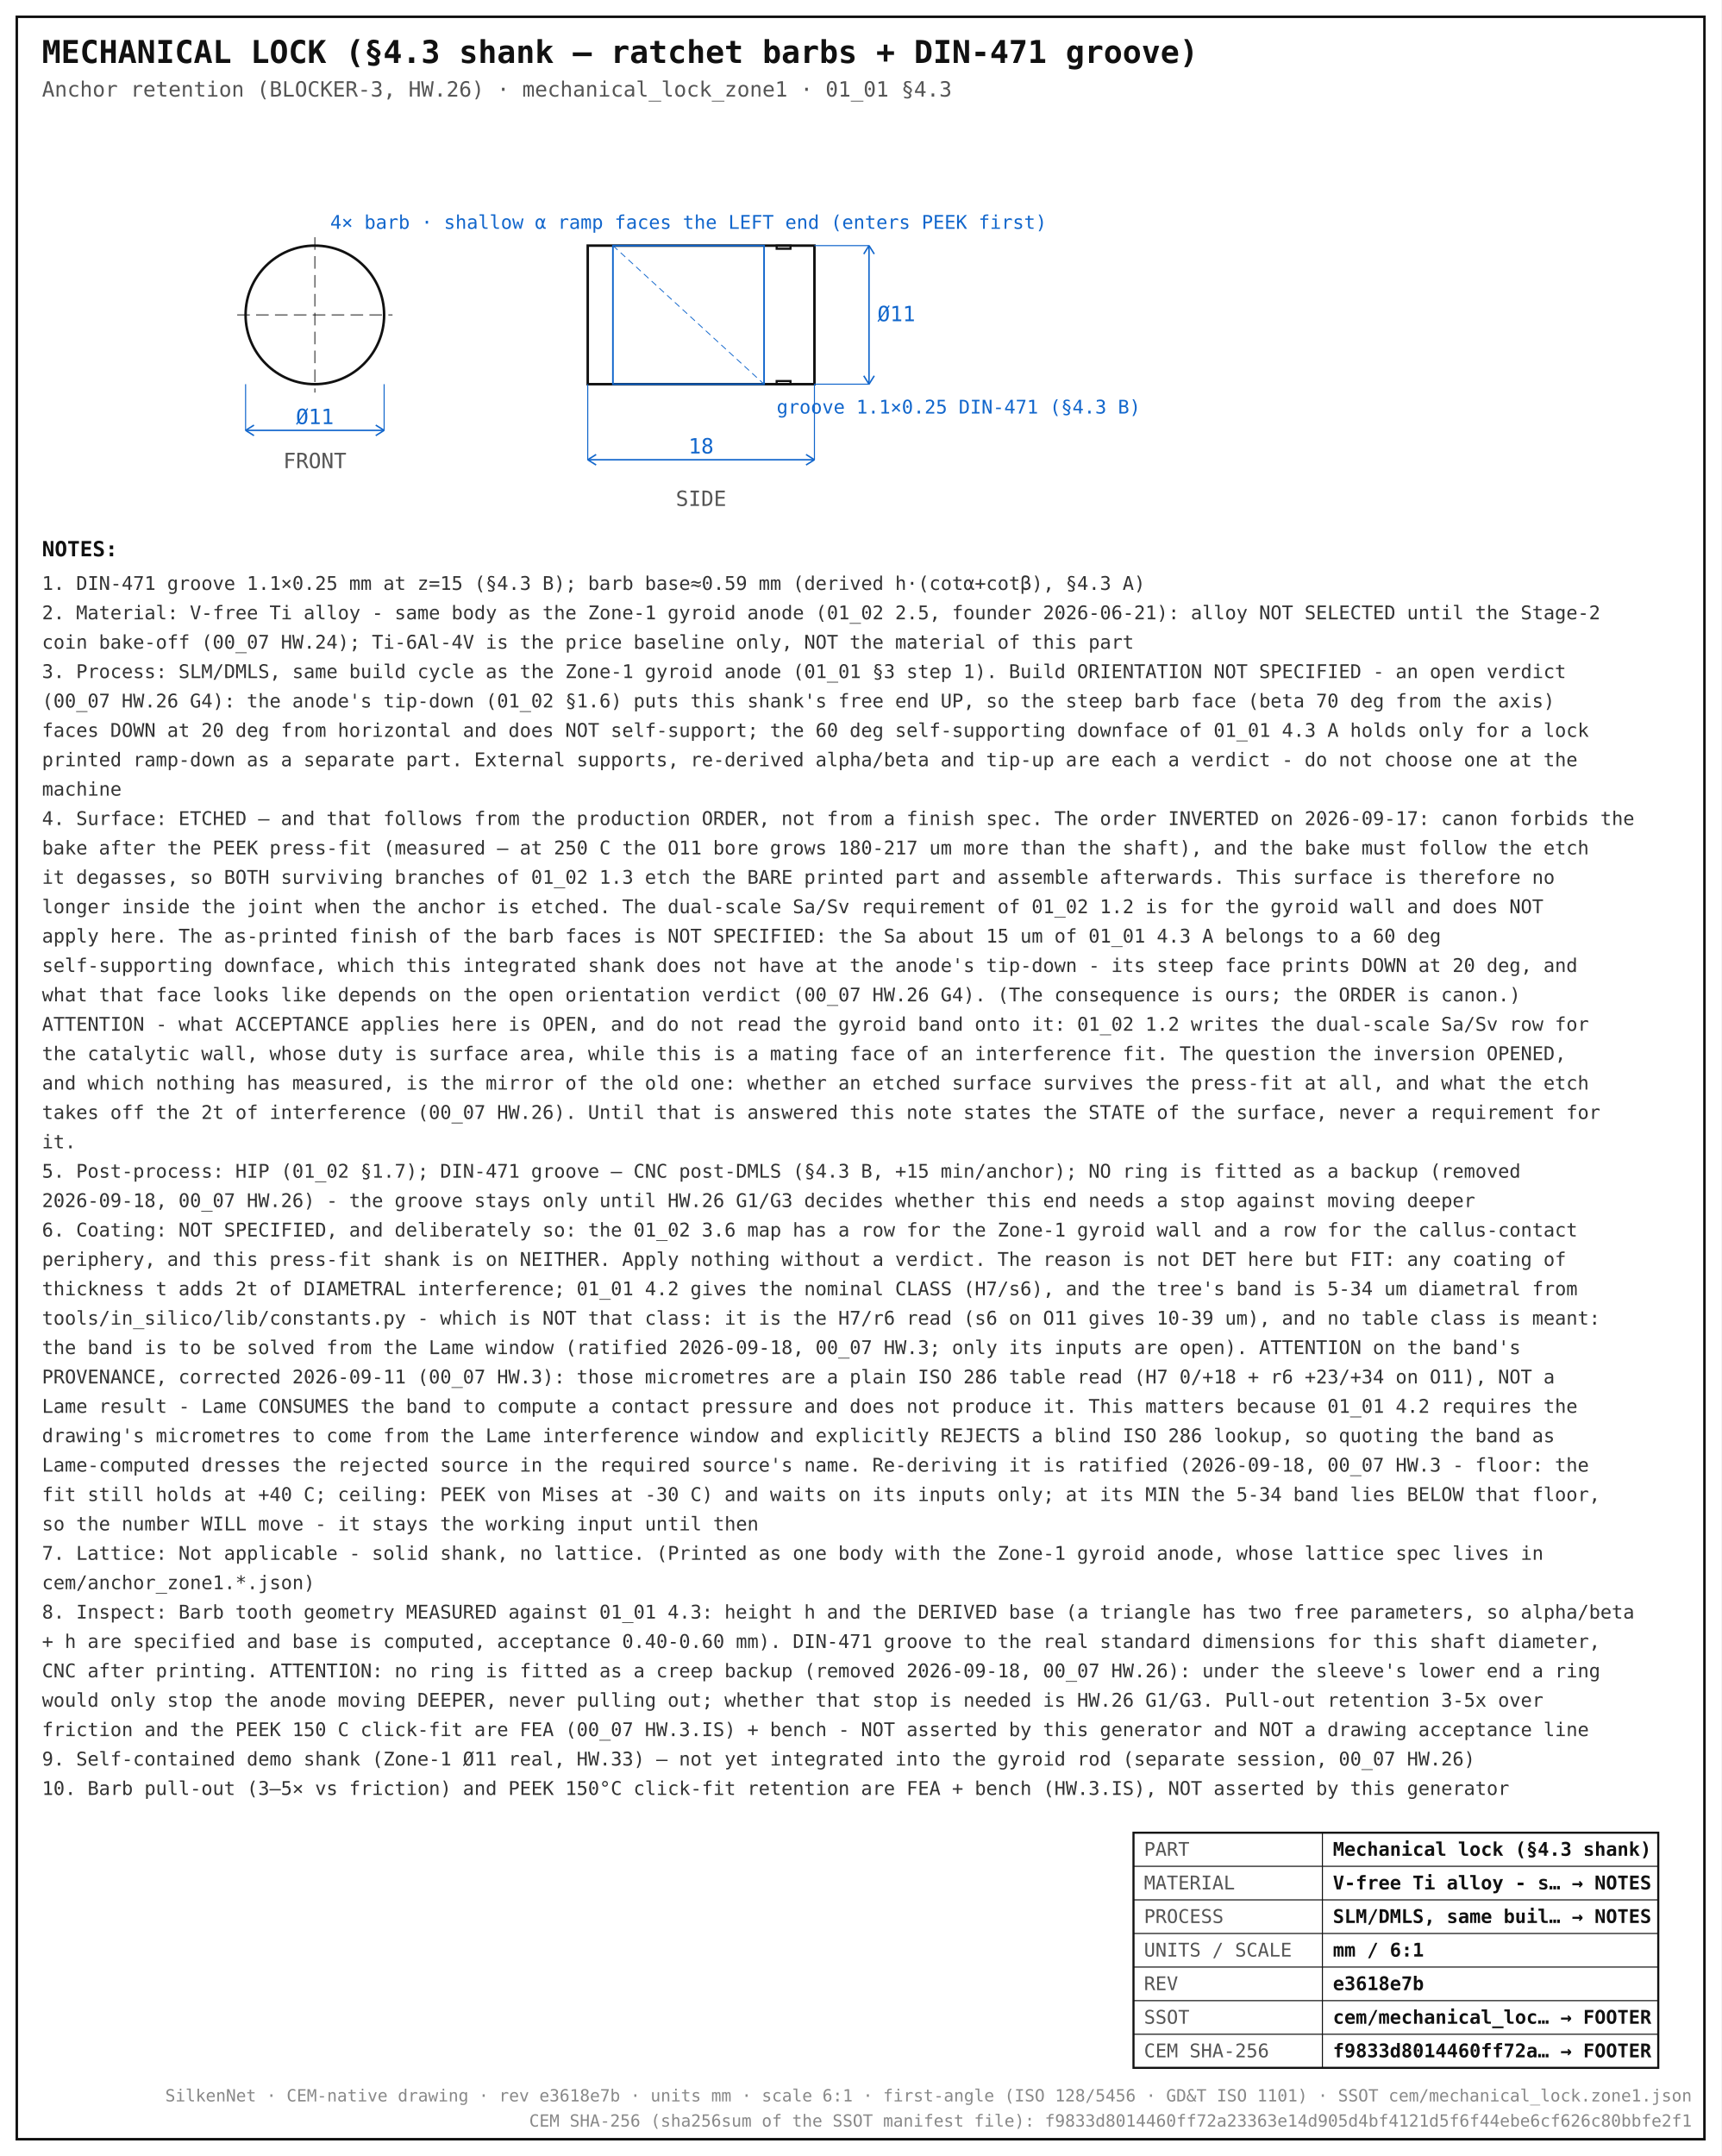
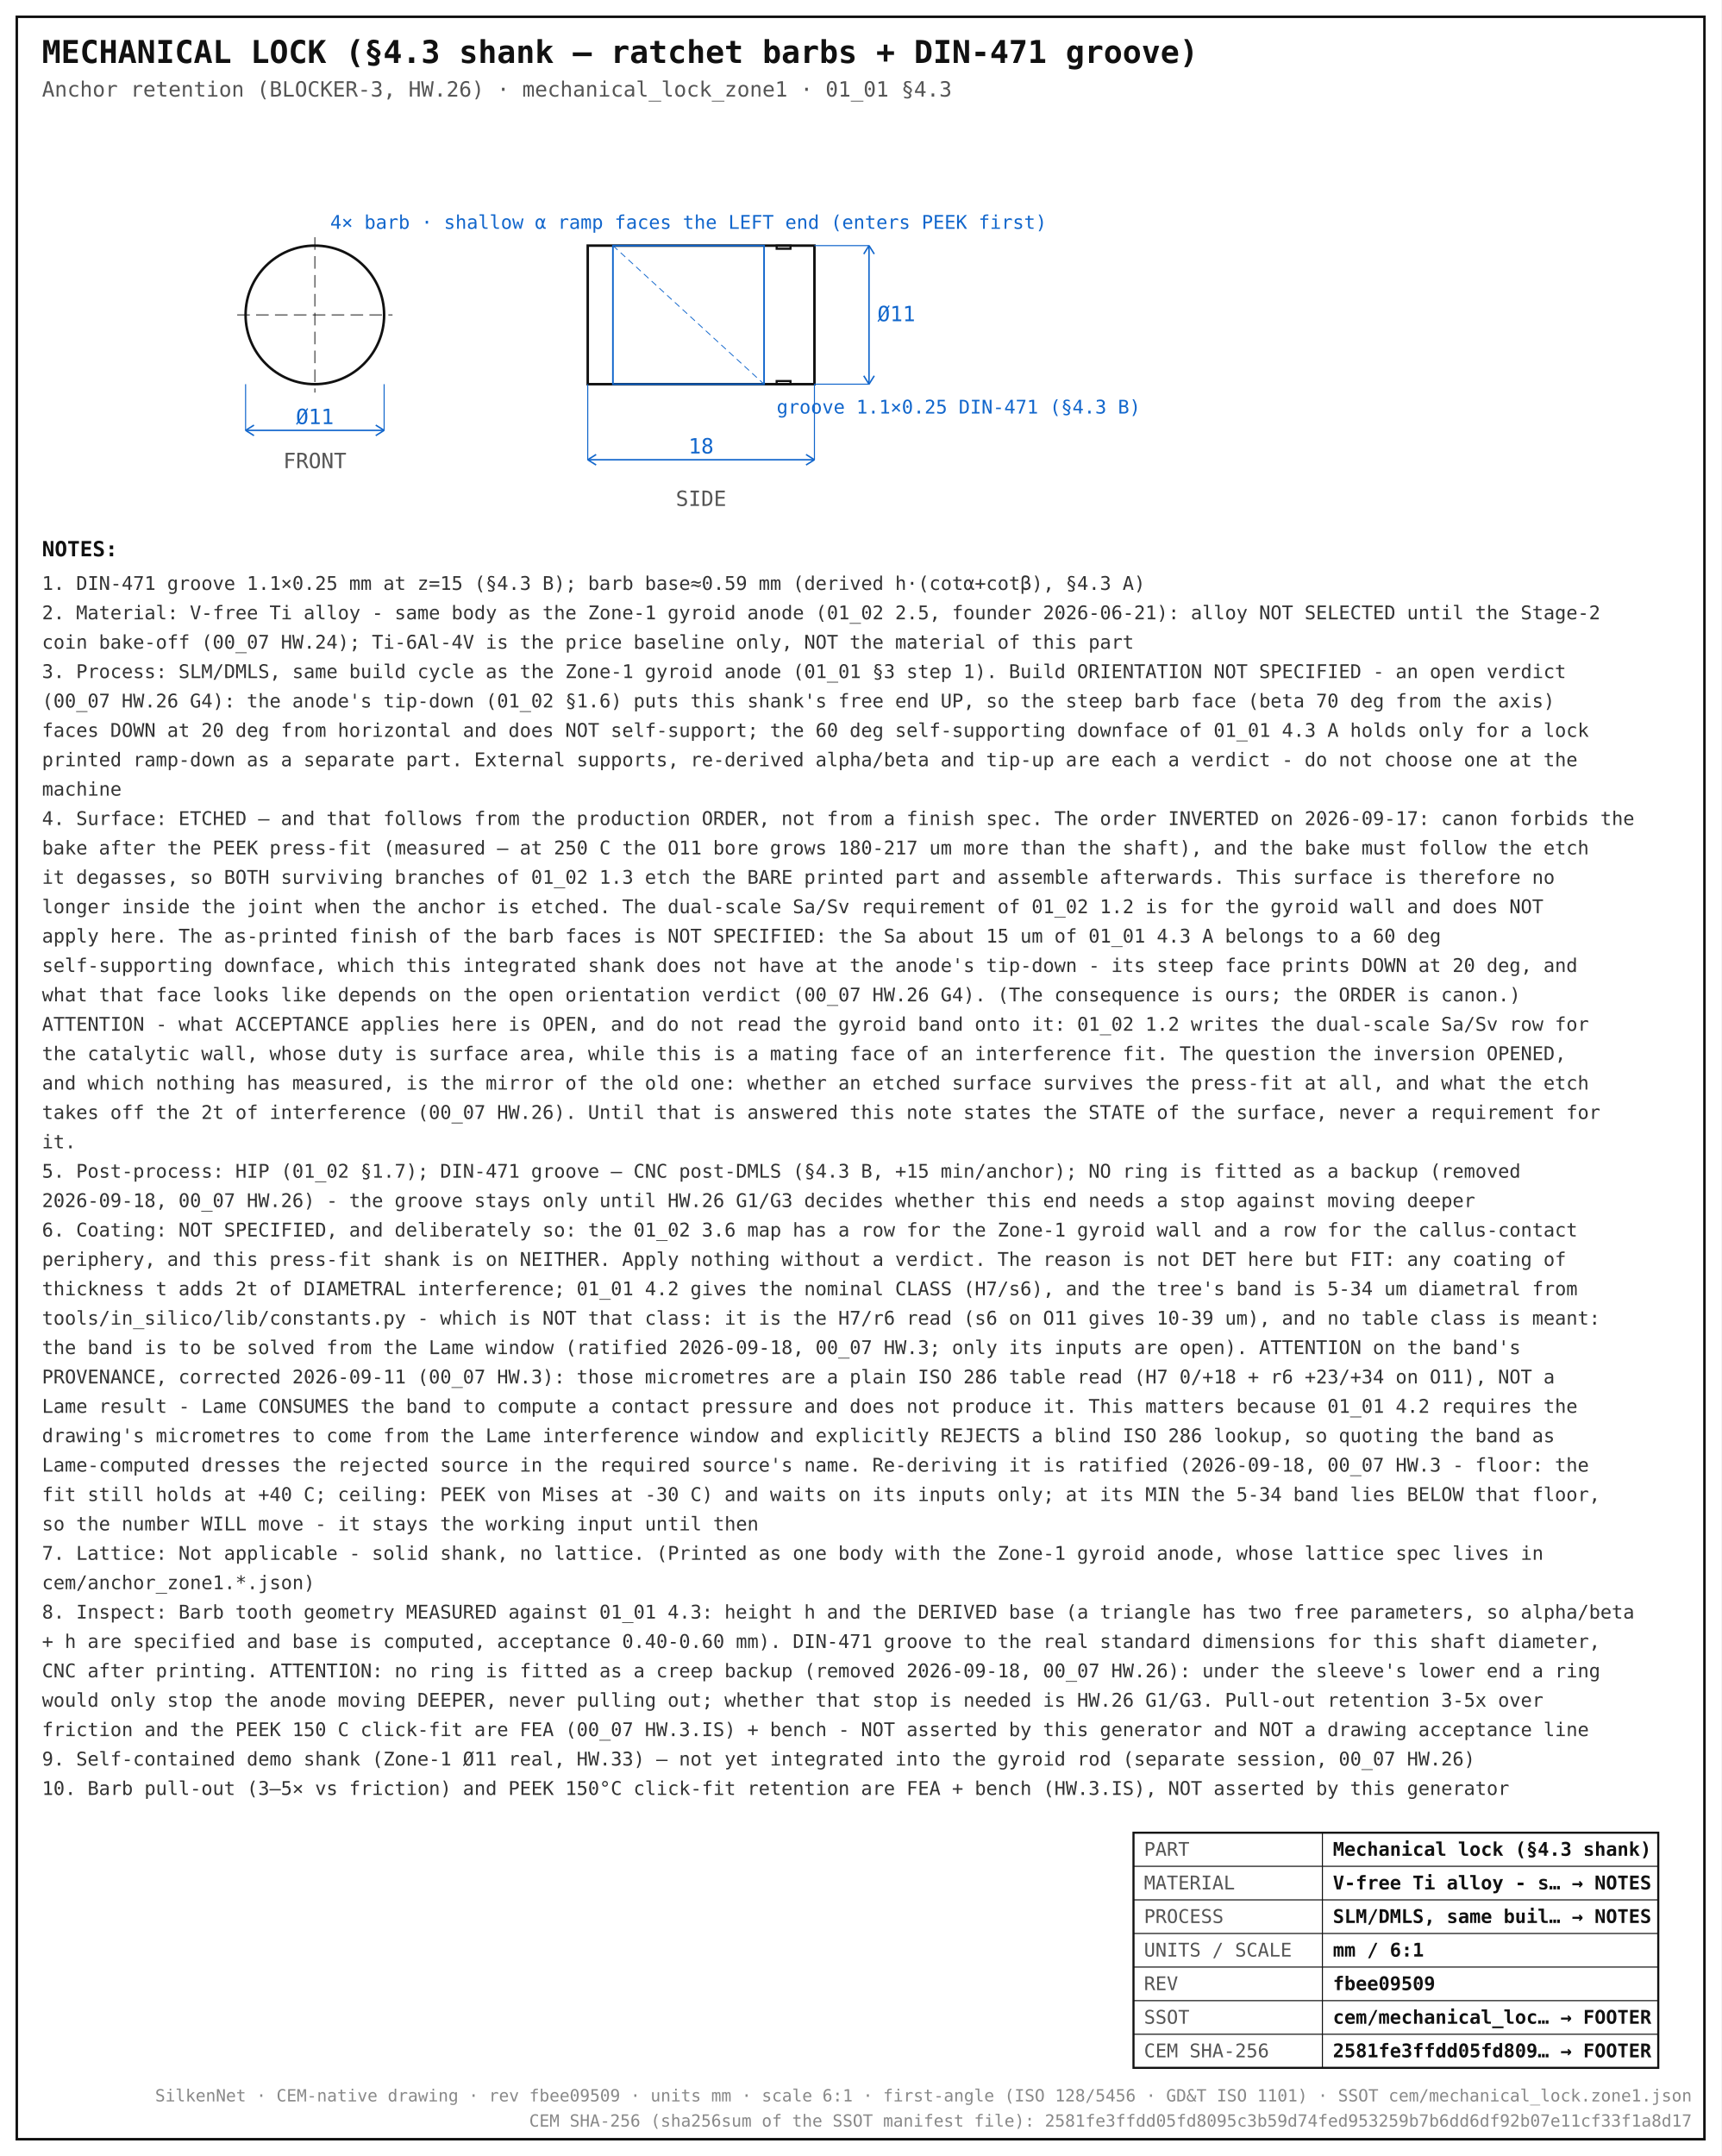
<svg xmlns="http://www.w3.org/2000/svg" width="820" height="1027" viewBox="0 0 820 1027">
  <rect x="0" y="0" width="820" height="1027" fill="white" />
  <rect x="8" y="8" width="804" height="1011" fill="none" stroke="#111" stroke-width="1.2" />
  <text x="20" y="30" font-family="monospace" font-size="15" text-anchor="start" fill="#111" font-weight="bold">MECHANICAL LOCK  (§4.3 shank — ratchet barbs + DIN-471 groove)</text>
  <text x="20" y="46" font-family="monospace" font-size="10" text-anchor="start" fill="#555" font-weight="normal">Anchor retention (BLOCKER-3, HW.26) · mechanical_lock_zone1 · 01_01 §4.3</text>
  <circle cx="150" cy="150" r="33" fill="none" stroke="#111" stroke-width="1.2" />
  <line x1="113" y1="150" x2="187" y2="150" stroke="#111" stroke-width="0.4" stroke-dasharray="6 3" />
  <line x1="150" y1="113" x2="150" y2="187" stroke="#111" stroke-width="0.4" stroke-dasharray="6 3" />
  <text x="150" y="223" font-family="monospace" font-size="10" text-anchor="middle" fill="#555" font-weight="normal">FRONT</text>
  <line x1="117" y1="183" x2="117" y2="205" stroke="#1166cc" stroke-width="0.5" />
  <line x1="183" y1="183" x2="183" y2="205" stroke="#1166cc" stroke-width="0.5" />
  <line x1="117" y1="205" x2="183" y2="205" stroke="#1166cc" stroke-width="0.7" />
  <line x1="117" y1="205" x2="121" y2="202.5" stroke="#1166cc" stroke-width="0.7" />
  <line x1="117" y1="205" x2="121" y2="207.5" stroke="#1166cc" stroke-width="0.7" />
  <line x1="183" y1="205" x2="179" y2="202.5" stroke="#1166cc" stroke-width="0.7" />
  <line x1="183" y1="205" x2="179" y2="207.5" stroke="#1166cc" stroke-width="0.7" />
  <text x="150" y="202" font-family="monospace" font-size="10" text-anchor="middle" fill="#1166cc" font-weight="normal">Ø11</text>
  <rect x="280" y="117" width="108" height="66" fill="none" stroke="#111" stroke-width="1.2" />
  <rect x="292" y="117" width="72" height="66" fill="none" stroke="#1166cc" stroke-width="0.8" />
  <line x1="292" y1="117" x2="364" y2="183" stroke="#1166cc" stroke-width="0.4" stroke-dasharray="3 2" />
  <text x="328" y="109" font-family="monospace" font-size="9" text-anchor="middle" fill="#1166cc" font-weight="normal">4× barb · shallow α ramp faces the LEFT end (enters PEEK first)</text>
  <rect x="370" y="117" width="6.6" height="1.5" fill="none" stroke="#111" stroke-width="1" />
  <rect x="370" y="181.5" width="6.6" height="1.5" fill="none" stroke="#111" stroke-width="1" />
  <text x="370" y="197" font-family="monospace" font-size="9" text-anchor="start" fill="#1166cc" font-weight="normal">groove 1.1×0.25 DIN-471 (§4.3 B)</text>
  <text x="334" y="241" font-family="monospace" font-size="10" text-anchor="middle" fill="#555" font-weight="normal">SIDE</text>
  <line x1="280" y1="183" x2="280" y2="219" stroke="#1166cc" stroke-width="0.5" />
  <line x1="388" y1="183" x2="388" y2="219" stroke="#1166cc" stroke-width="0.5" />
  <line x1="280" y1="219" x2="388" y2="219" stroke="#1166cc" stroke-width="0.7" />
  <line x1="280" y1="219" x2="284" y2="216.5" stroke="#1166cc" stroke-width="0.7" />
  <line x1="280" y1="219" x2="284" y2="221.5" stroke="#1166cc" stroke-width="0.7" />
  <line x1="388" y1="219" x2="384" y2="216.5" stroke="#1166cc" stroke-width="0.7" />
  <line x1="388" y1="219" x2="384" y2="221.5" stroke="#1166cc" stroke-width="0.7" />
  <text x="334" y="216" font-family="monospace" font-size="10" text-anchor="middle" fill="#1166cc" font-weight="normal">18</text>
  <line x1="388" y1="117" x2="414" y2="117" stroke="#1166cc" stroke-width="0.5" />
  <line x1="388" y1="183" x2="414" y2="183" stroke="#1166cc" stroke-width="0.5" />
  <line x1="414" y1="117" x2="414" y2="183" stroke="#1166cc" stroke-width="0.7" />
  <line x1="414" y1="117" x2="411.5" y2="121" stroke="#1166cc" stroke-width="0.7" />
  <line x1="414" y1="117" x2="416.5" y2="121" stroke="#1166cc" stroke-width="0.7" />
  <line x1="414" y1="183" x2="411.5" y2="179" stroke="#1166cc" stroke-width="0.7" />
  <line x1="414" y1="183" x2="416.5" y2="179" stroke="#1166cc" stroke-width="0.7" />
  <text x="418" y="153" font-family="monospace" font-size="10" text-anchor="start" fill="#1166cc" font-weight="normal">Ø11</text>
  <text x="20" y="265" font-family="monospace" font-size="10" text-anchor="start" fill="#111" font-weight="bold">NOTES:</text>
  <text x="20" y="281" font-family="monospace" font-size="9" text-anchor="start" fill="#333" font-weight="normal">1. DIN-471 groove 1.1×0.25 mm at z=15 (§4.3 B); barb base≈0.59 mm (derived h·(cotα+cotβ), §4.3 A)</text>
  <text x="20" y="295" font-family="monospace" font-size="9" text-anchor="start" fill="#333" font-weight="normal">2. Material: V-free Ti alloy - same body as the Zone-1 gyroid anode (01_02 2.5, founder 2026-06-21): alloy NOT SELECTED until the Stage-2</text>
  <text x="20" y="309" font-family="monospace" font-size="9" text-anchor="start" fill="#333" font-weight="normal">   coin bake-off (00_07 HW.24); Ti-6Al-4V is the price baseline only, NOT the material of this part</text>
  <text x="20" y="323" font-family="monospace" font-size="9" text-anchor="start" fill="#333" font-weight="normal">3. Process: SLM/DMLS, same build cycle as the Zone-1 gyroid anode (01_01 §3 step 1). Build ORIENTATION NOT SPECIFIED - an open verdict</text>
  <text x="20" y="337" font-family="monospace" font-size="9" text-anchor="start" fill="#333" font-weight="normal">   (00_07 HW.26 G4): the anode's tip-down (01_02 §1.6) puts this shank's free end UP, so the steep barb face (beta 70 deg from the axis)</text>
  <text x="20" y="351" font-family="monospace" font-size="9" text-anchor="start" fill="#333" font-weight="normal">   faces DOWN at 20 deg from horizontal and does NOT self-support; the 60 deg self-supporting downface of 01_01 4.3 A holds only for a lock</text>
  <text x="20" y="365" font-family="monospace" font-size="9" text-anchor="start" fill="#333" font-weight="normal">   printed ramp-down as a separate part. External supports, re-derived alpha/beta and tip-up are each a verdict - do not choose one at the</text>
  <text x="20" y="379" font-family="monospace" font-size="9" text-anchor="start" fill="#333" font-weight="normal">   machine</text>
  <text x="20" y="393" font-family="monospace" font-size="9" text-anchor="start" fill="#333" font-weight="normal">4. Surface: ETCHED — and that follows from the production ORDER, not from a finish spec. The order INVERTED on 2026-09-17: canon forbids the</text>
  <text x="20" y="407" font-family="monospace" font-size="9" text-anchor="start" fill="#333" font-weight="normal">   bake after the PEEK press-fit (measured — at 250 C the O11 bore grows 180-217 um more than the shaft), and the bake must follow the etch</text>
  <text x="20" y="421" font-family="monospace" font-size="9" text-anchor="start" fill="#333" font-weight="normal">   it degasses, so BOTH surviving branches of 01_02 1.3 etch the BARE printed part and assemble afterwards. This surface is therefore no</text>
  <text x="20" y="435" font-family="monospace" font-size="9" text-anchor="start" fill="#333" font-weight="normal">   longer inside the joint when the anchor is etched. The dual-scale Sa/Sv requirement of 01_02 1.2 is for the gyroid wall and does NOT</text>
  <text x="20" y="449" font-family="monospace" font-size="9" text-anchor="start" fill="#333" font-weight="normal">   apply here. The as-printed finish of the barb faces is NOT SPECIFIED: the Sa about 15 um of 01_01 4.3 A belongs to a 60 deg</text>
  <text x="20" y="463" font-family="monospace" font-size="9" text-anchor="start" fill="#333" font-weight="normal">   self-supporting downface, which this integrated shank does not have at the anode's tip-down - its steep face prints DOWN at 20 deg, and</text>
  <text x="20" y="477" font-family="monospace" font-size="9" text-anchor="start" fill="#333" font-weight="normal">   what that face looks like depends on the open orientation verdict (00_07 HW.26 G4). (The consequence is ours; the ORDER is canon.)</text>
  <text x="20" y="491" font-family="monospace" font-size="9" text-anchor="start" fill="#333" font-weight="normal">   ATTENTION - what ACCEPTANCE applies here is OPEN, and do not read the gyroid band onto it: 01_02 1.2 writes the dual-scale Sa/Sv row for</text>
  <text x="20" y="505" font-family="monospace" font-size="9" text-anchor="start" fill="#333" font-weight="normal">   the catalytic wall, whose duty is surface area, while this is a mating face of an interference fit. The question the inversion OPENED,</text>
  <text x="20" y="519" font-family="monospace" font-size="9" text-anchor="start" fill="#333" font-weight="normal">   and which nothing has measured, is the mirror of the old one: whether an etched surface survives the press-fit at all, and what the etch</text>
  <text x="20" y="533" font-family="monospace" font-size="9" text-anchor="start" fill="#333" font-weight="normal">   takes off the 2t of interference (00_07 HW.26). Until that is answered this note states the STATE of the surface, never a requirement for</text>
  <text x="20" y="547" font-family="monospace" font-size="9" text-anchor="start" fill="#333" font-weight="normal">   it.</text>
  <text x="20" y="561" font-family="monospace" font-size="9" text-anchor="start" fill="#333" font-weight="normal">5. Post-process: HIP (01_02 §1.7); DIN-471 groove — CNC post-DMLS (§4.3 B, +15 min/anchor); NO ring is fitted as a backup (removed</text>
  <text x="20" y="575" font-family="monospace" font-size="9" text-anchor="start" fill="#333" font-weight="normal">   2026-09-18, 00_07 HW.26) - the groove stays only until HW.26 G1/G3 decides whether this end needs a stop against moving deeper</text>
  <text x="20" y="589" font-family="monospace" font-size="9" text-anchor="start" fill="#333" font-weight="normal">6. Coating: NOT SPECIFIED, and deliberately so: the 01_02 3.6 map has a row for the Zone-1 gyroid wall and a row for the callus-contact</text>
  <text x="20" y="603" font-family="monospace" font-size="9" text-anchor="start" fill="#333" font-weight="normal">   periphery, and this press-fit shank is on NEITHER. Apply nothing without a verdict. The reason is not DET here but FIT: any coating of</text>
  <text x="20" y="617" font-family="monospace" font-size="9" text-anchor="start" fill="#333" font-weight="normal">   thickness t adds 2t of DIAMETRAL interference; 01_01 4.2 gives the nominal CLASS (H7/s6), and the tree's band is 5-34 um diametral from</text>
  <text x="20" y="631" font-family="monospace" font-size="9" text-anchor="start" fill="#333" font-weight="normal">   tools/in_silico/lib/constants.py - which is NOT that class: it is the H7/r6 read (s6 on O11 gives 10-39 um), and no table class is meant:</text>
  <text x="20" y="645" font-family="monospace" font-size="9" text-anchor="start" fill="#333" font-weight="normal">   the band is to be solved from the Lame window (ratified 2026-09-18, 00_07 HW.3; only its inputs are open). ATTENTION on the band's</text>
  <text x="20" y="659" font-family="monospace" font-size="9" text-anchor="start" fill="#333" font-weight="normal">   PROVENANCE, corrected 2026-09-11 (00_07 HW.3): those micrometres are a plain ISO 286 table read (H7 0/+18 + r6 +23/+34 on O11), NOT a</text>
  <text x="20" y="673" font-family="monospace" font-size="9" text-anchor="start" fill="#333" font-weight="normal">   Lame result - Lame CONSUMES the band to compute a contact pressure and does not produce it. This matters because 01_01 4.2 requires the</text>
  <text x="20" y="687" font-family="monospace" font-size="9" text-anchor="start" fill="#333" font-weight="normal">   drawing's micrometres to come from the Lame interference window and explicitly REJECTS a blind ISO 286 lookup, so quoting the band as</text>
  <text x="20" y="701" font-family="monospace" font-size="9" text-anchor="start" fill="#333" font-weight="normal">   Lame-computed dresses the rejected source in the required source's name. Re-deriving it is ratified (2026-09-18, 00_07 HW.3 - floor: the</text>
  <text x="20" y="715" font-family="monospace" font-size="9" text-anchor="start" fill="#333" font-weight="normal">   fit still holds at +40 C; ceiling: PEEK von Mises at -30 C) and waits on its inputs only; at its MIN the 5-34 band lies BELOW that floor,</text>
  <text x="20" y="729" font-family="monospace" font-size="9" text-anchor="start" fill="#333" font-weight="normal">   so the number WILL move - it stays the working input until then</text>
  <text x="20" y="743" font-family="monospace" font-size="9" text-anchor="start" fill="#333" font-weight="normal">7. Lattice: Not applicable - solid shank, no lattice. (Printed as one body with the Zone-1 gyroid anode, whose lattice spec lives in</text>
  <text x="20" y="757" font-family="monospace" font-size="9" text-anchor="start" fill="#333" font-weight="normal">   cem/anchor_zone1.*.json)</text>
  <text x="20" y="771" font-family="monospace" font-size="9" text-anchor="start" fill="#333" font-weight="normal">8. Inspect: Barb tooth geometry MEASURED against 01_01 4.3: height h and the DERIVED base (a triangle has two free parameters, so alpha/beta</text>
  <text x="20" y="785" font-family="monospace" font-size="9" text-anchor="start" fill="#333" font-weight="normal">   + h are specified and base is computed, acceptance 0.40-0.60 mm). DIN-471 groove to the real standard dimensions for this shaft diameter,</text>
  <text x="20" y="799" font-family="monospace" font-size="9" text-anchor="start" fill="#333" font-weight="normal">   CNC after printing. ATTENTION: no ring is fitted as a creep backup (removed 2026-09-18, 00_07 HW.26): under the sleeve's lower end a ring</text>
  <text x="20" y="813" font-family="monospace" font-size="9" text-anchor="start" fill="#333" font-weight="normal">   would only stop the anode moving DEEPER, never pulling out; whether that stop is needed is HW.26 G1/G3. Pull-out retention 3-5x over</text>
  <text x="20" y="827" font-family="monospace" font-size="9" text-anchor="start" fill="#333" font-weight="normal">   friction and the PEEK 150 C click-fit are FEA (00_07 HW.3.IS) + bench - NOT asserted by this generator and NOT a drawing acceptance line</text>
  <text x="20" y="841" font-family="monospace" font-size="9" text-anchor="start" fill="#333" font-weight="normal">9. Self-contained demo shank (Zone-1 Ø11 real, HW.33) — not yet integrated into the gyroid rod (separate session, 00_07 HW.26)</text>
  <text x="20" y="855" font-family="monospace" font-size="9" text-anchor="start" fill="#333" font-weight="normal">10. Barb pull-out (3–5× vs friction) and PEEK 150°C click-fit retention are FEA + bench (HW.3.IS), NOT asserted by this generator</text>
  <rect x="540" y="873" width="250" height="112" fill="none" stroke="#111" stroke-width="1" />
  <line x1="630" y1="873" x2="630" y2="889" stroke="#111" stroke-width="0.5" />
  <text x="545" y="884" font-family="monospace" font-size="9" text-anchor="start" fill="#555" font-weight="normal">PART</text>
  <text x="635" y="884" font-family="monospace" font-size="9" text-anchor="start" fill="#111" font-weight="bold">Mechanical lock (§4.3 shank)</text>
  <line x1="540" y1="889" x2="790" y2="889" stroke="#111" stroke-width="0.5" />
  <line x1="630" y1="889" x2="630" y2="905" stroke="#111" stroke-width="0.5" />
  <text x="545" y="900" font-family="monospace" font-size="9" text-anchor="start" fill="#555" font-weight="normal">MATERIAL</text>
  <text x="635" y="900" font-family="monospace" font-size="9" text-anchor="start" fill="#111" font-weight="bold">V-free Ti alloy - s… → NOTES</text>
  <line x1="540" y1="905" x2="790" y2="905" stroke="#111" stroke-width="0.5" />
  <line x1="630" y1="905" x2="630" y2="921" stroke="#111" stroke-width="0.5" />
  <text x="545" y="916" font-family="monospace" font-size="9" text-anchor="start" fill="#555" font-weight="normal">PROCESS</text>
  <text x="635" y="916" font-family="monospace" font-size="9" text-anchor="start" fill="#111" font-weight="bold">SLM/DMLS, same buil… → NOTES</text>
  <line x1="540" y1="921" x2="790" y2="921" stroke="#111" stroke-width="0.5" />
  <line x1="630" y1="921" x2="630" y2="937" stroke="#111" stroke-width="0.5" />
  <text x="545" y="932" font-family="monospace" font-size="9" text-anchor="start" fill="#555" font-weight="normal">UNITS / SCALE</text>
  <text x="635" y="932" font-family="monospace" font-size="9" text-anchor="start" fill="#111" font-weight="bold">mm / 6:1</text>
  <line x1="540" y1="937" x2="790" y2="937" stroke="#111" stroke-width="0.5" />
  <line x1="630" y1="937" x2="630" y2="953" stroke="#111" stroke-width="0.5" />
  <text x="545" y="948" font-family="monospace" font-size="9" text-anchor="start" fill="#555" font-weight="normal">REV</text>
-   <text x="635" y="948" font-family="monospace" font-size="9" text-anchor="start" fill="#111" font-weight="bold">e3618e7b</text>
+   <text x="635" y="948" font-family="monospace" font-size="9" text-anchor="start" fill="#111" font-weight="bold">fbee09509</text>
  <line x1="540" y1="953" x2="790" y2="953" stroke="#111" stroke-width="0.5" />
  <line x1="630" y1="953" x2="630" y2="969" stroke="#111" stroke-width="0.5" />
  <text x="545" y="964" font-family="monospace" font-size="9" text-anchor="start" fill="#555" font-weight="normal">SSOT</text>
  <text x="635" y="964" font-family="monospace" font-size="9" text-anchor="start" fill="#111" font-weight="bold">cem/mechanical_loc… → FOOTER</text>
  <line x1="540" y1="969" x2="790" y2="969" stroke="#111" stroke-width="0.5" />
  <line x1="630" y1="969" x2="630" y2="985" stroke="#111" stroke-width="0.5" />
  <text x="545" y="980" font-family="monospace" font-size="9" text-anchor="start" fill="#555" font-weight="normal">CEM SHA-256</text>
-   <text x="635" y="980" font-family="monospace" font-size="9" text-anchor="start" fill="#111" font-weight="bold">f9833d8014460ff72a… → FOOTER</text>
-   <text x="806" y="1001" font-family="monospace" font-size="8" text-anchor="end" fill="#888" font-weight="normal">SilkenNet · CEM-native drawing · rev e3618e7b · units mm · scale 6:1 · first-angle (ISO 128/5456 · GD&amp;T ISO 1101) · SSOT cem/mechanical_lock.zone1.json</text>
-   <text x="806" y="1013" font-family="monospace" font-size="8" text-anchor="end" fill="#888" font-weight="normal">CEM SHA-256 (sha256sum of the SSOT manifest file): f9833d8014460ff72a23363e14d905d4bf4121d5f6f44ebe6cf626c80bbfe2f1</text>
+   <text x="635" y="980" font-family="monospace" font-size="9" text-anchor="start" fill="#111" font-weight="bold">2581fe3ffdd05fd809… → FOOTER</text>
+   <text x="806" y="1001" font-family="monospace" font-size="8" text-anchor="end" fill="#888" font-weight="normal">SilkenNet · CEM-native drawing · rev fbee09509 · units mm · scale 6:1 · first-angle (ISO 128/5456 · GD&amp;T ISO 1101) · SSOT cem/mechanical_lock.zone1.json</text>
+   <text x="806" y="1013" font-family="monospace" font-size="8" text-anchor="end" fill="#888" font-weight="normal">CEM SHA-256 (sha256sum of the SSOT manifest file): 2581fe3ffdd05fd8095c3b59d74fed953259b7b6dd6df92b07e11cf33f1a8d17</text>
</svg>
